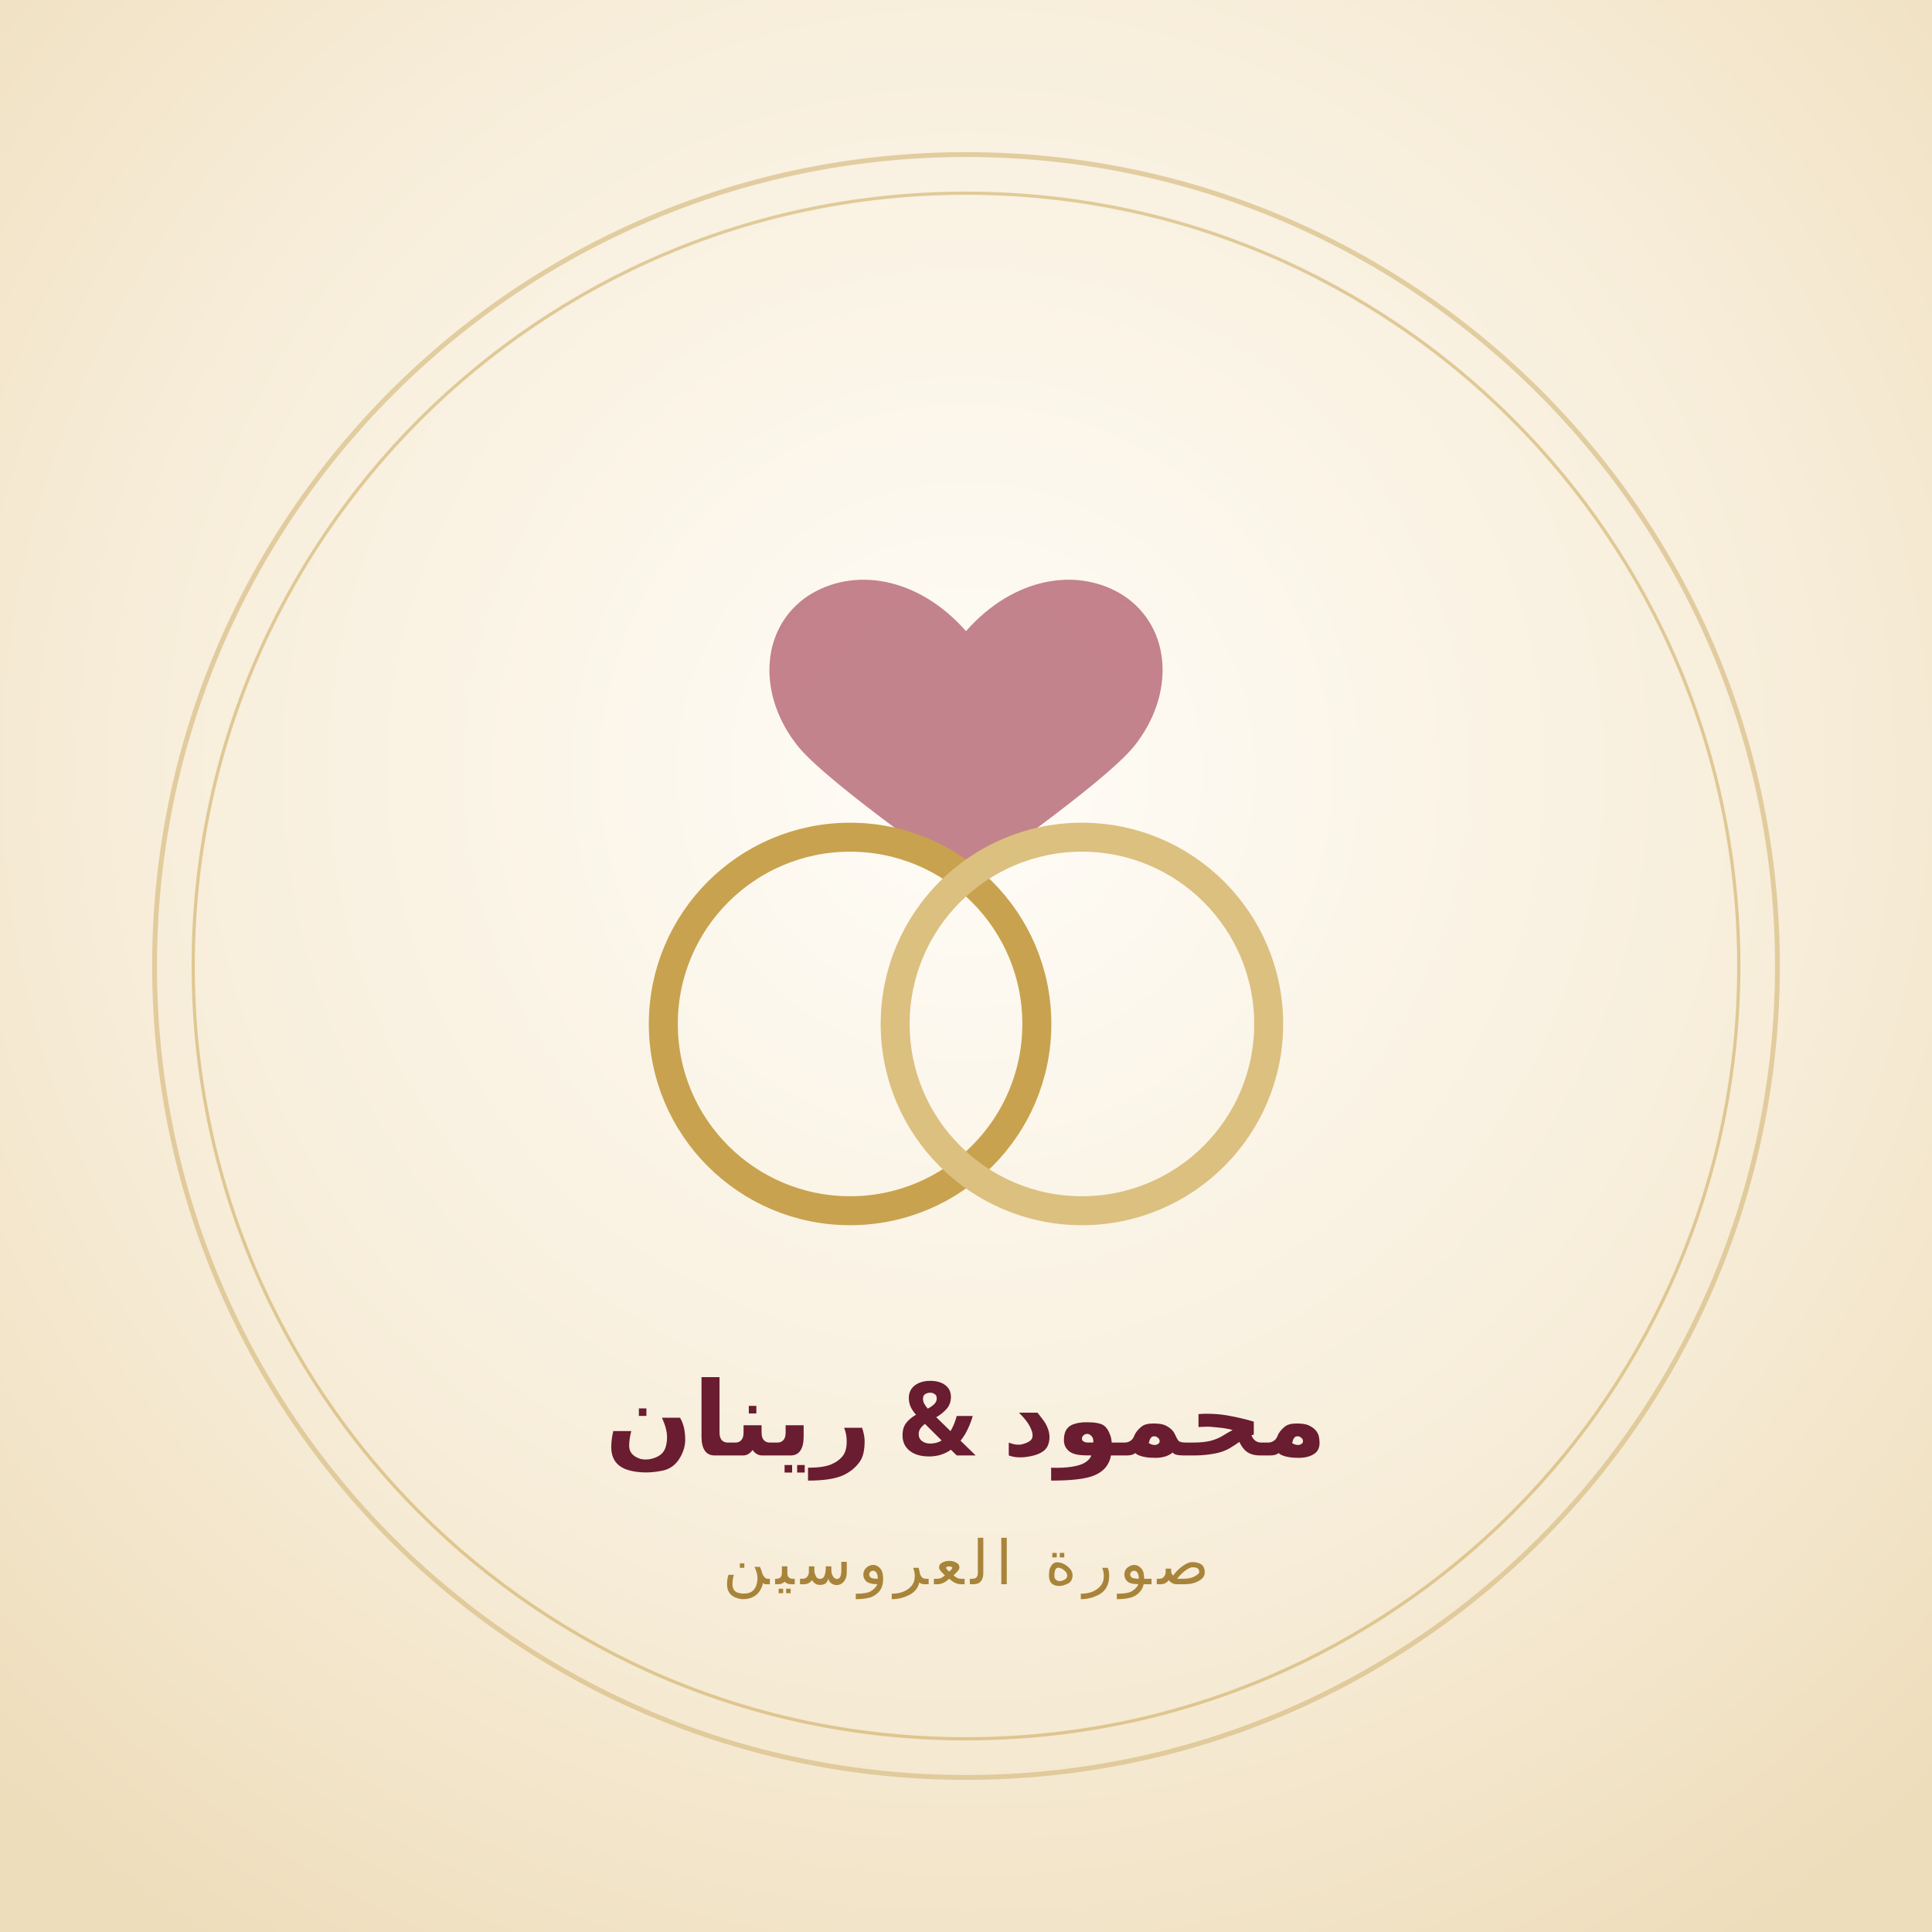
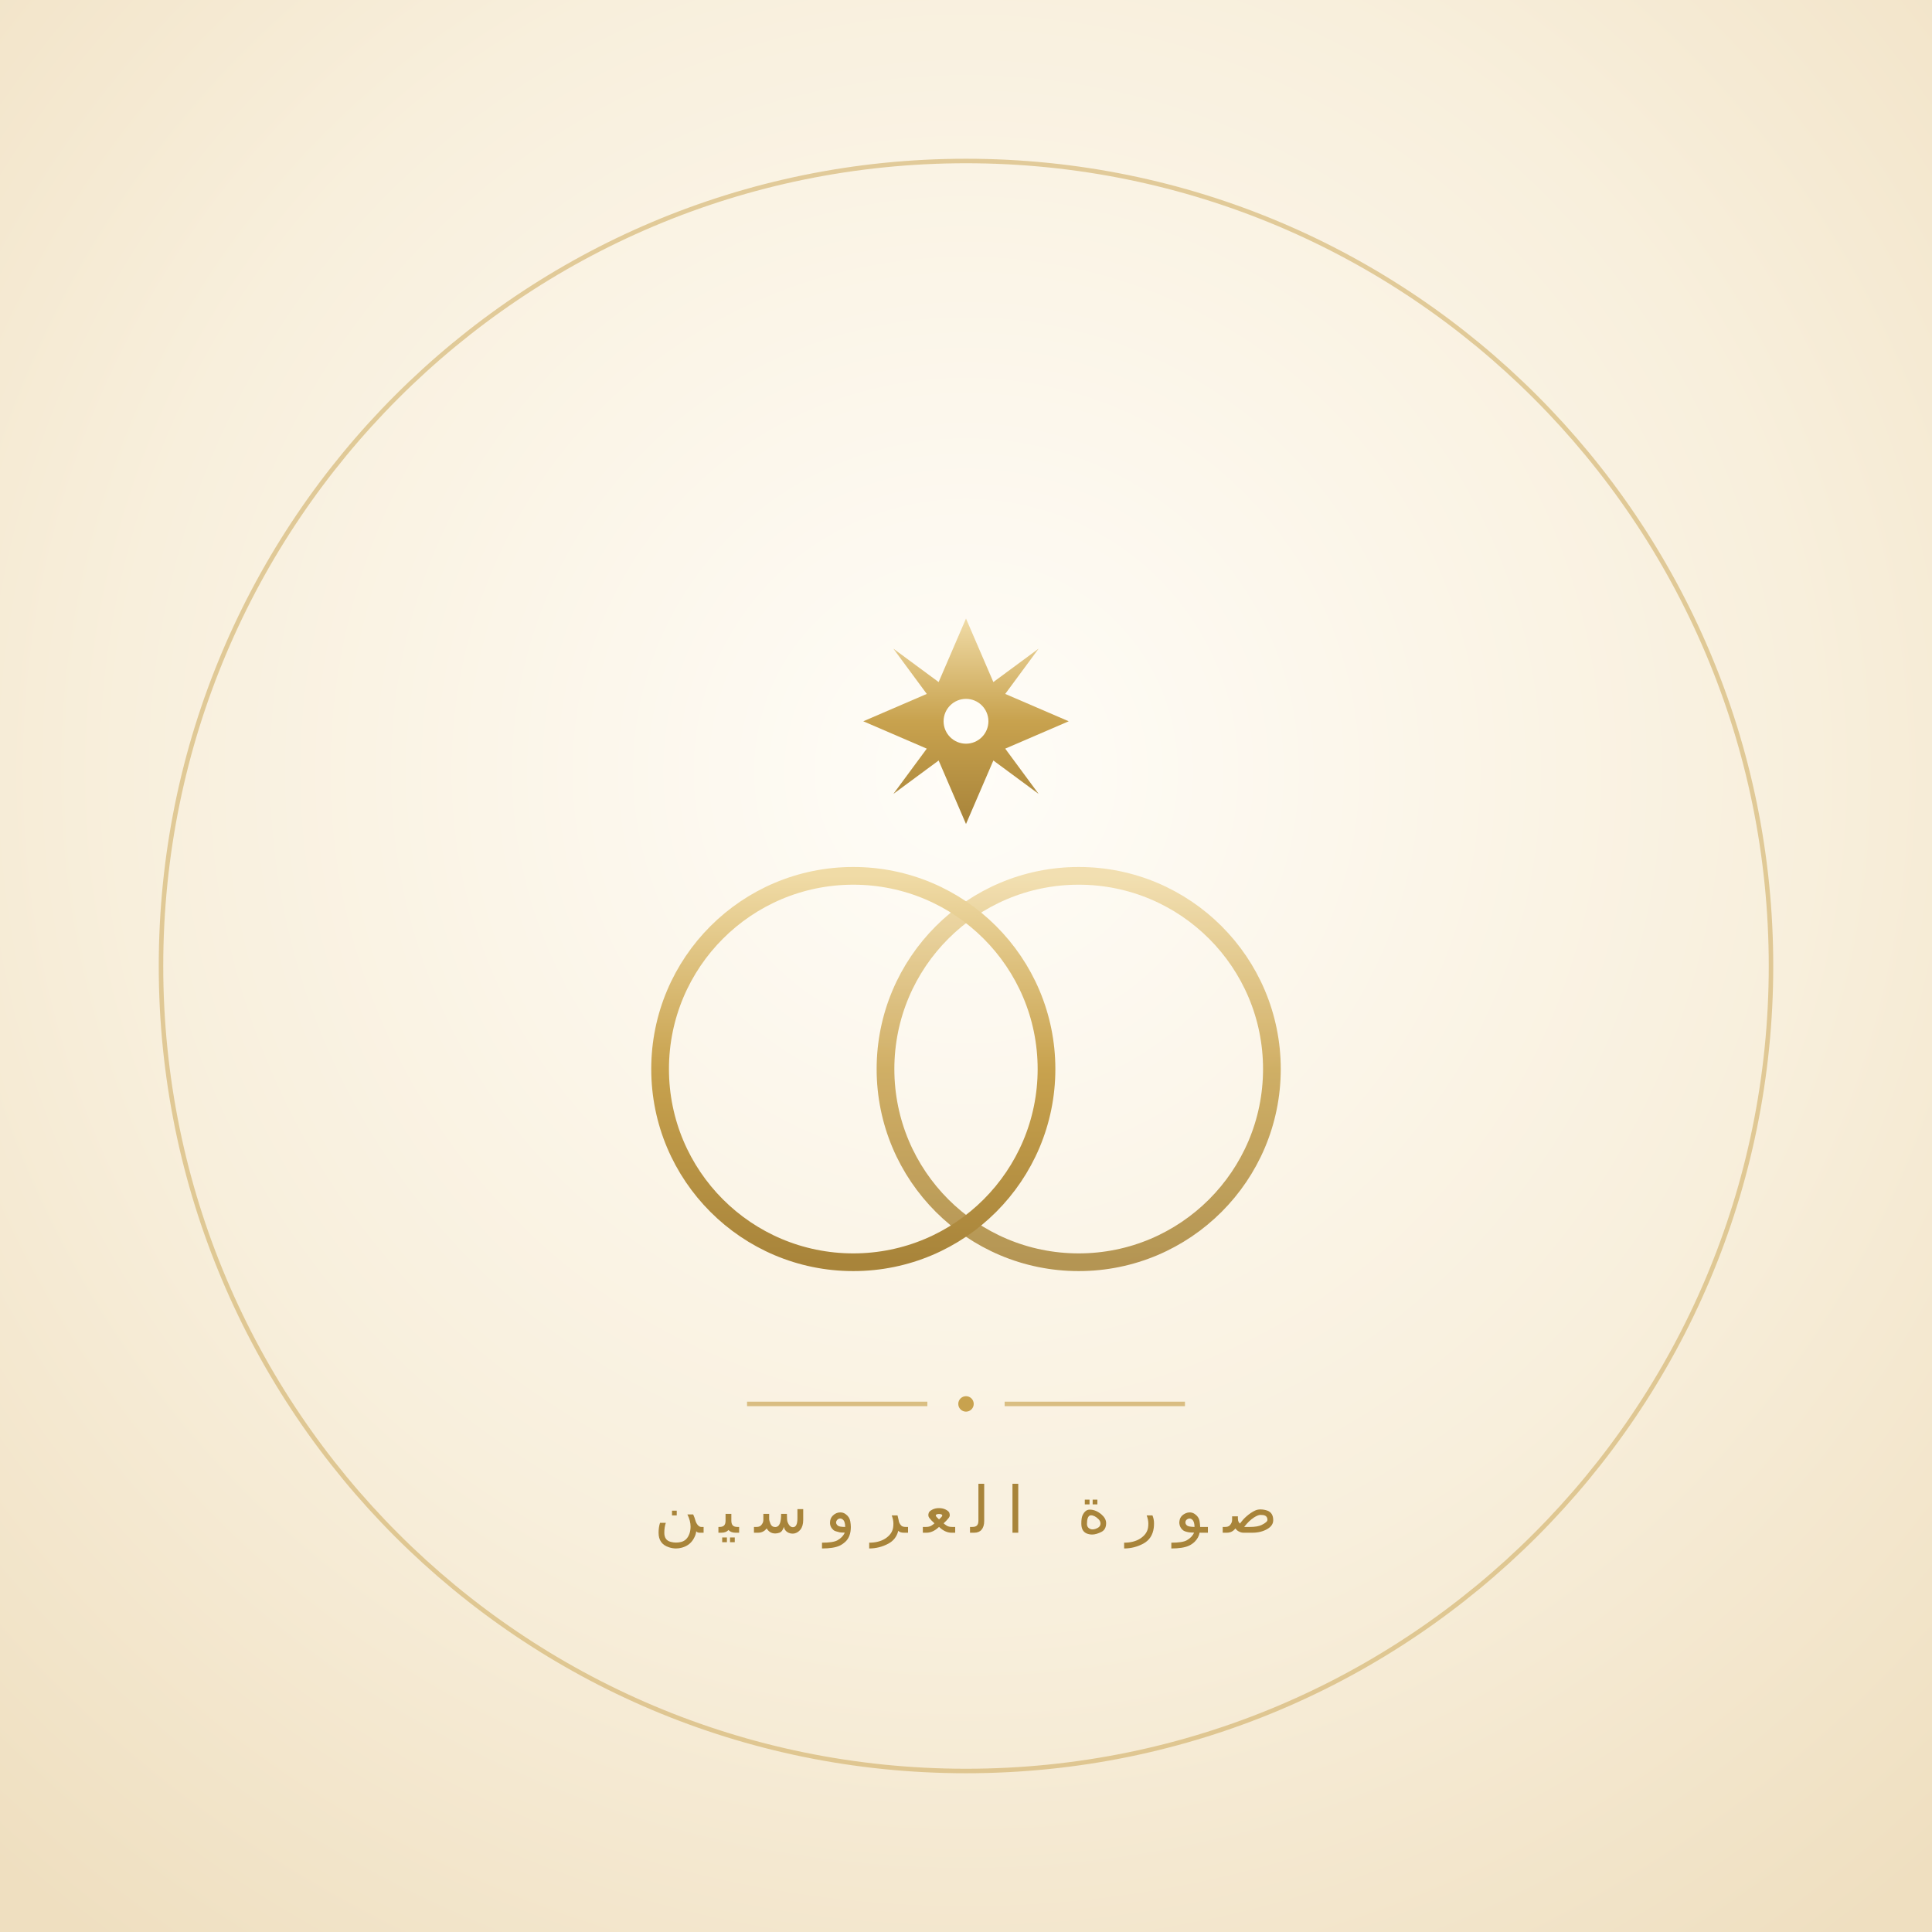
- <svg xmlns="http://www.w3.org/2000/svg" viewBox="0 0 600 600" width="600" height="600" role="img" aria-label="صورة العروسين (عنصر نائب)">
+ <svg xmlns="http://www.w3.org/2000/svg" viewBox="0 0 600 600" width="600" height="600" role="img" aria-label="رمز العروسين (عنصر نائب)">
  <defs>
-     <radialGradient id="bg" cx="50%" cy="40%" r="72%">
+     <radialGradient id="bg" cx="50%" cy="40%" r="75%">
      <stop offset="0%" stop-color="#fffdf8" />
-       <stop offset="60%" stop-color="#f7edd9" />
-       <stop offset="100%" stop-color="#eeddbb" />
+       <stop offset="58%" stop-color="#f8efdc" />
+       <stop offset="100%" stop-color="#efdfc0" />
    </radialGradient>
+     <linearGradient id="gilt" x1="0" y1="0" x2="0" y2="1">
+       <stop offset="0%" stop-color="#f0dba6" />
+       <stop offset="50%" stop-color="#c8a24e" />
+       <stop offset="100%" stop-color="#a8843a" />
+     </linearGradient>
  </defs>
  <rect width="600" height="600" fill="url(#bg)" />
-   <circle cx="300" cy="300" r="252" fill="none" stroke="#d8bd84" stroke-width="1.5" opacity="0.7" />
-   <circle cx="300" cy="300" r="240" fill="none" stroke="#c8a24e" stroke-width="1" opacity="0.5" />
-   <path d="M300 196c-15-17-35-20-49-11-15 10-16 31-3 47 10 12 52 41 52 41s42-29 52-41c13-16 12-37-3-47-14-9-34-6-49 11z" fill="#bd7681" opacity="0.9" />
-   <circle cx="264" cy="318" r="58" fill="none" stroke="#c8a24e" stroke-width="9" />
-   <circle cx="336" cy="318" r="58" fill="none" stroke="#dcc07f" stroke-width="9" />
-   <text x="300" y="452" text-anchor="middle" font-family="Cairo, 'Tajawal', sans-serif" font-size="32" font-weight="700" fill="#6a1c30">محمود &amp; رينان</text>
-   <text x="300" y="492" text-anchor="middle" font-family="Cairo, 'Tajawal', sans-serif" font-size="19" letter-spacing="2" fill="#a8843a">صورة العروسين</text>
+   <circle cx="300" cy="300" r="250" fill="none" stroke="#c8a24e" stroke-width="1.4" opacity="0.5" />
+   <g transform="translate(300 224) scale(2.9)" fill="url(#gilt)">
+     <path d="M0 -11 L2.93 -4.20 L7.78 -7.78 L4.20 -2.93 L11 0 L4.20 2.93 L7.78 7.78 L2.93 4.20 L0 11 L-2.93 4.20 L-7.78 7.78 L-4.20 2.93 L-11 0 L-4.20 -2.93 L-7.78 -7.78 L-2.93 -4.20 Z" />
+     <circle cx="0" cy="0" r="2.4" fill="#fffdf8" />
+   </g>
+   <circle cx="265" cy="332" r="60" fill="none" stroke="url(#gilt)" stroke-width="5.5" />
+   <circle cx="335" cy="332" r="60" fill="none" stroke="url(#gilt)" stroke-width="5.5" opacity="0.85" />
+   <line x1="232" y1="436" x2="288" y2="436" stroke="#c8a24e" stroke-width="1.4" opacity="0.65" />
+   <line x1="312" y1="436" x2="368" y2="436" stroke="#c8a24e" stroke-width="1.4" opacity="0.65" />
+   <circle cx="300" cy="436" r="2.4" fill="#c8a24e" />
+   <text x="300" y="476" text-anchor="middle" font-family="Cairo, 'Tajawal', sans-serif" font-size="20" letter-spacing="5" fill="#a8843a">صورة العروسين</text>
</svg>
